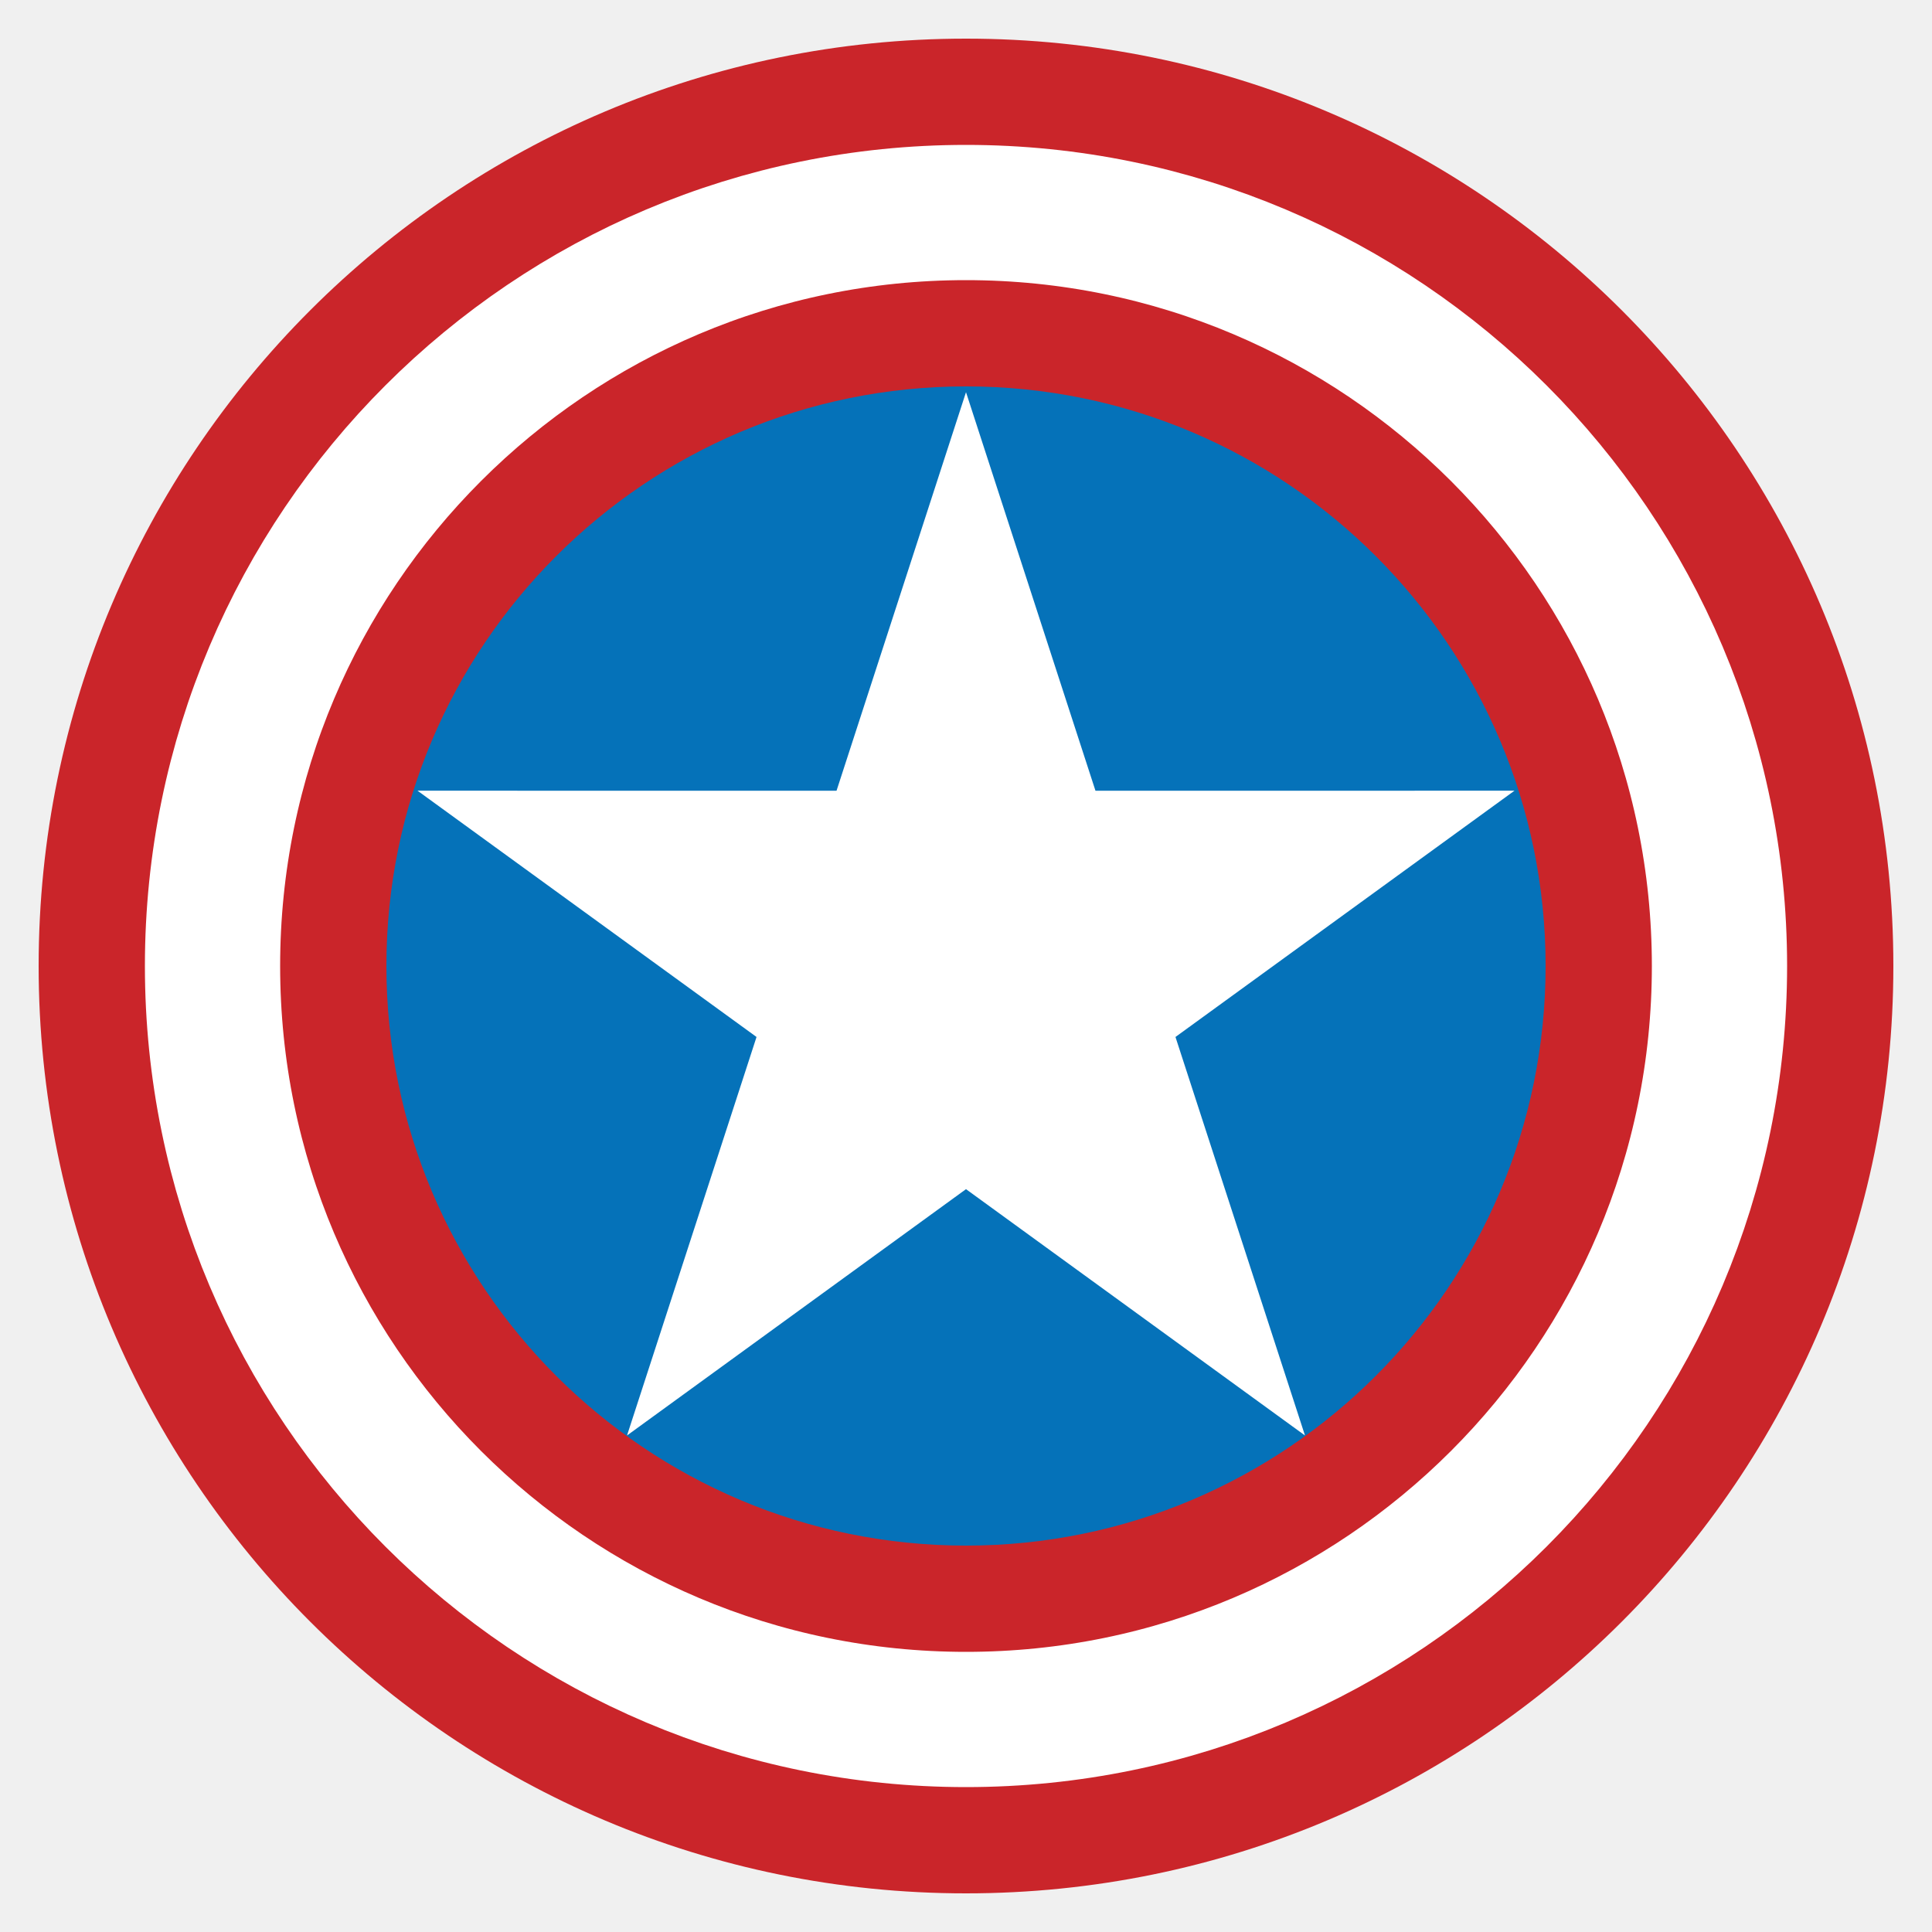
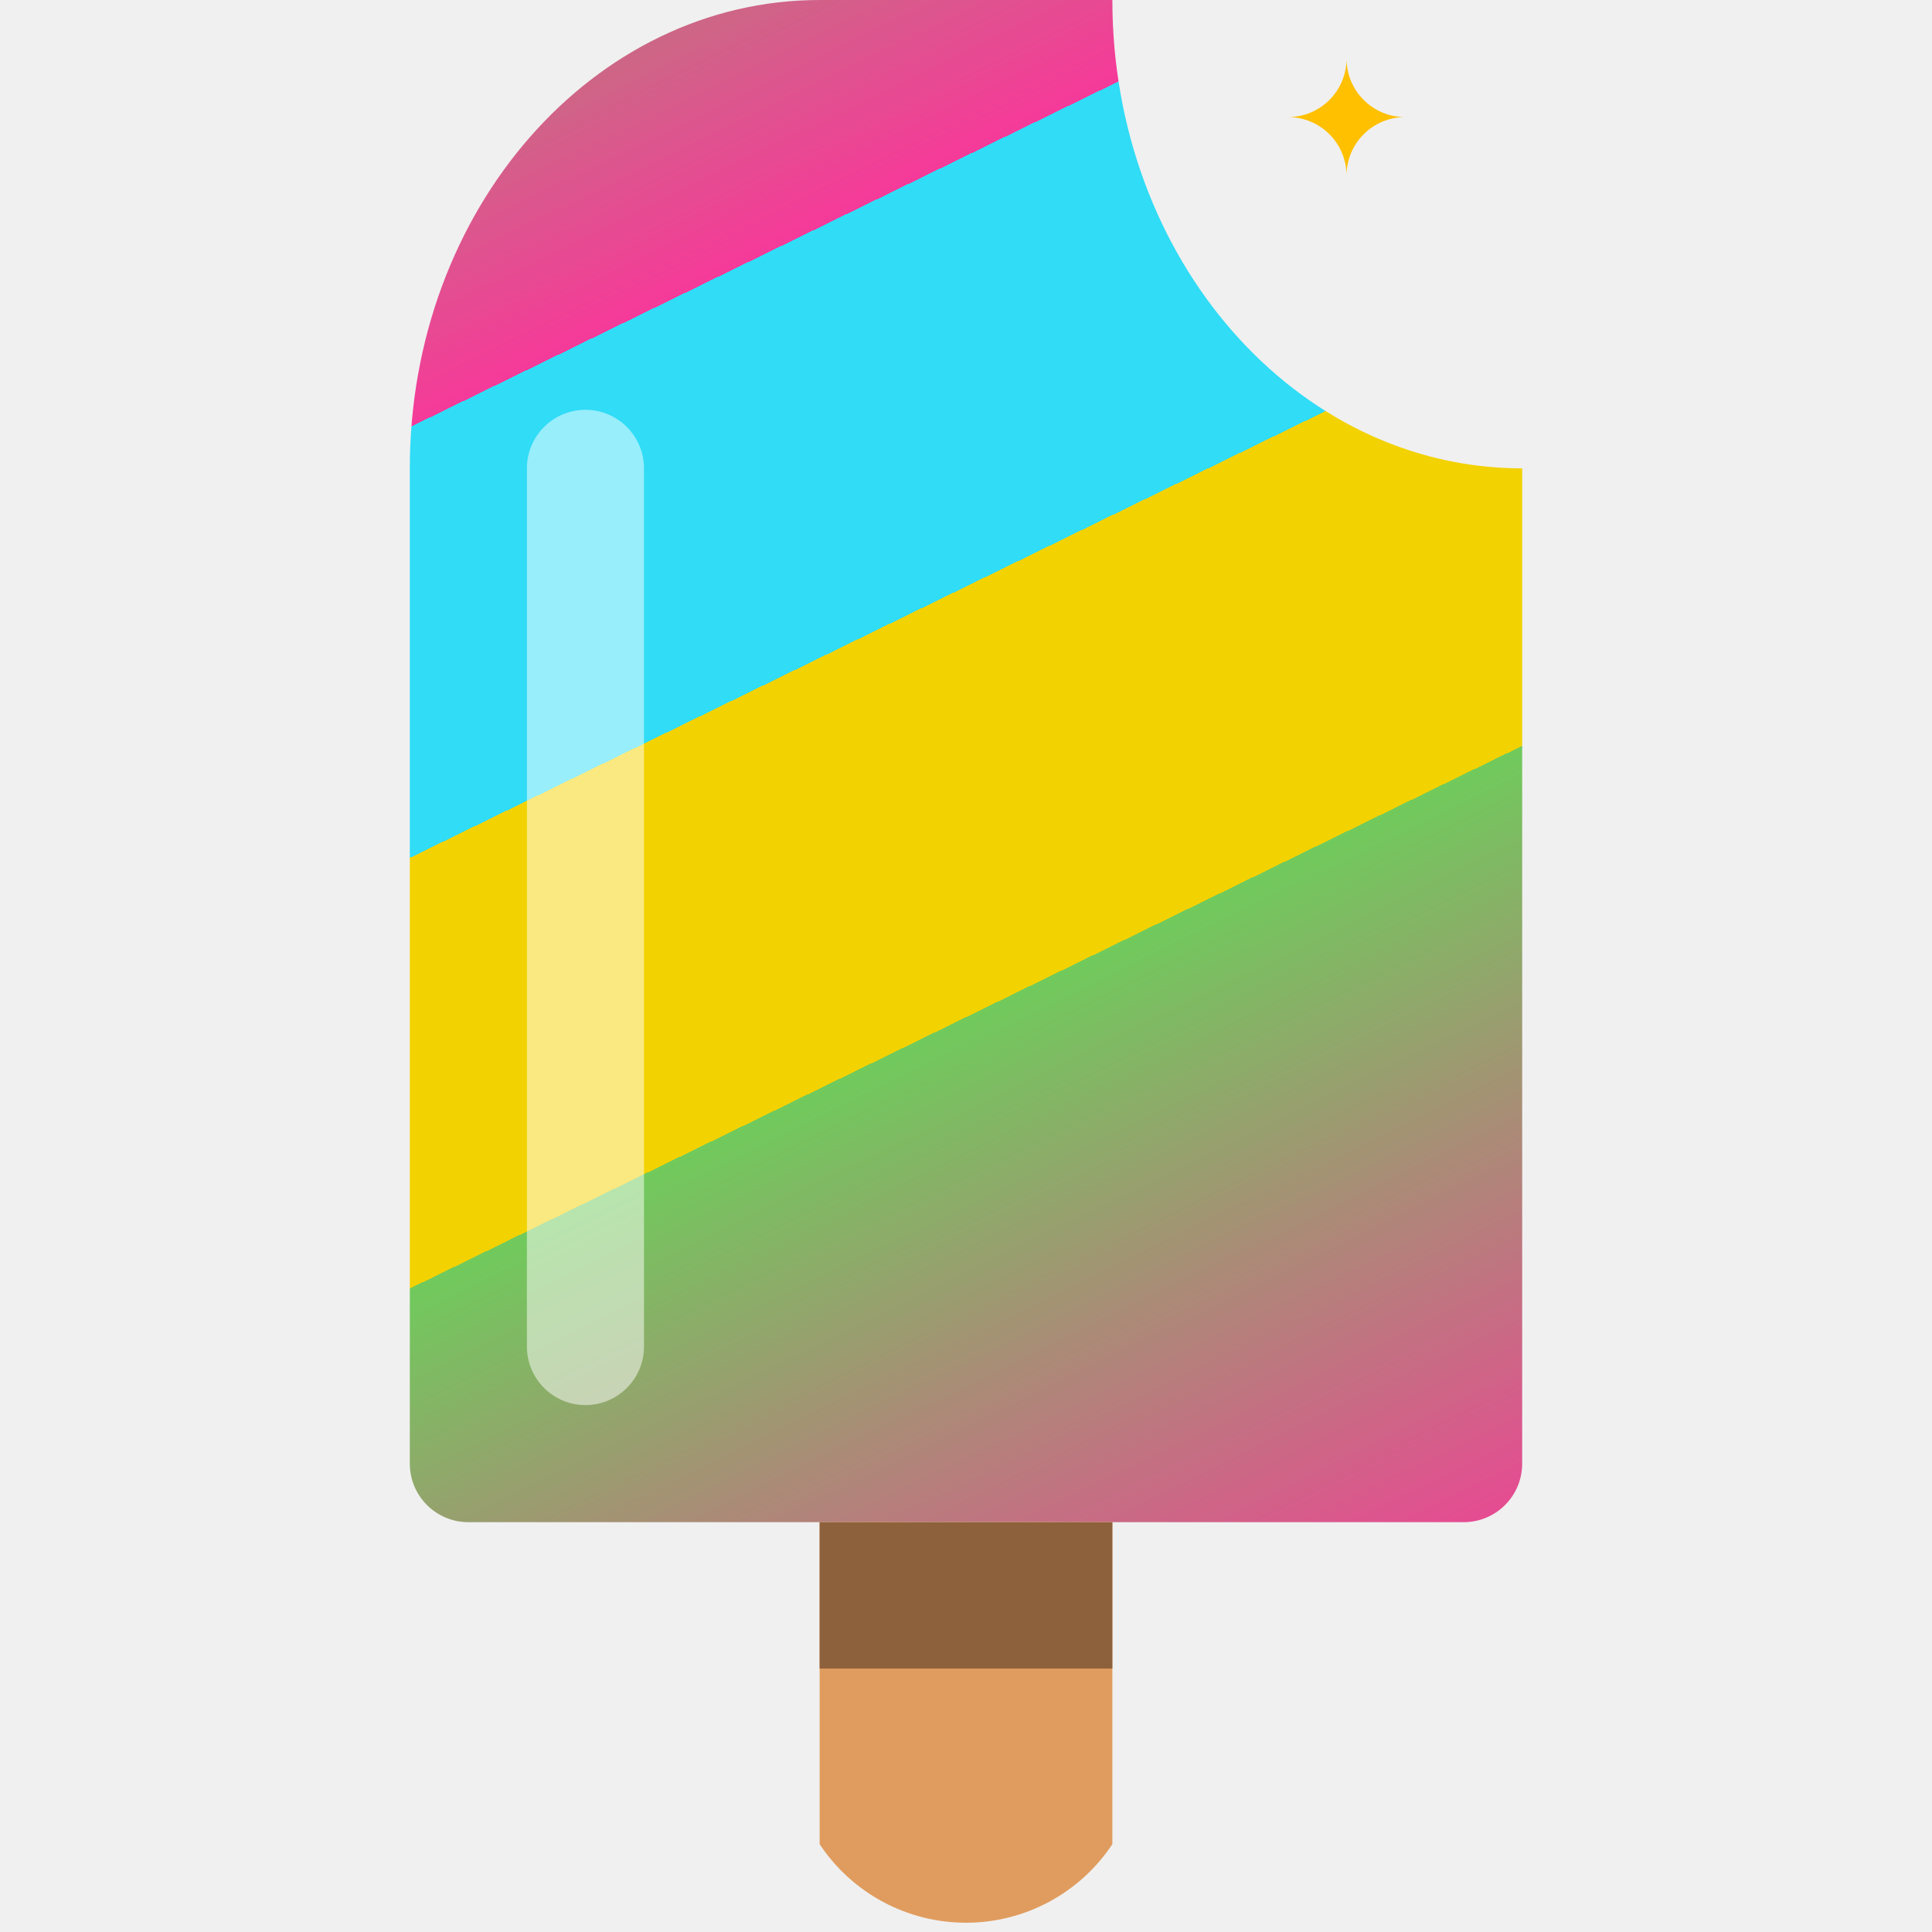
- <svg xmlns="http://www.w3.org/2000/svg" viewBox="-250 -250 500 500">
-   <circle fill="#ca252a" r="240" />
-   <circle fill="#0572b9" r="150" />
-   <circle fill="none" r="195" stroke-width="35" stroke="#fff" />
-   <path transform="scale(2.7) translate(-54 -60)" fill="#fff" d="M 54,5 L 66.409,43.199 L 106.573,43.197 L 74.078,66.803 L 86.492,105 L 54,81.39 L 21.508,105 L 33.922,66.803 L 1.427,43.197 L 41.591,43.199 L 54,5z" />
+ <svg xmlns="http://www.w3.org/2000/svg" version="1.1" width="330px" height="330px" viewBox="0 0 330 330">
+   <defs>
+     <linearGradient id="flavoursGrad" x1="0%" y1="0%" x2="35%" y2="100%" gradientTransform="translate(20, 20);" spreadMethod="repeat">
+       <stop offset="25%" style="stop-color: #f63a99;" />
+       <stop offset="25%" style="stop-color: #30dcf6;" />
+       <stop offset="50%" style="stop-color: #30dcf6;" />
+       <stop offset="50%" style="stop-color: #f2d200;" />
+       <stop offset="75%" style="stop-color: #f2d200;" />
+       <stop offset="75%" style="stop-color: #70ca5c;" />
+     </linearGradient>
+   </defs>
+   <g transform="translate(70, 0)">
+     <path d="M 0 80     A 70 80 0 0 1 70 0     L 120 0     A 70 80 0 0 0 190 80     L 190 250     A 10 10 0 0 1 180 260     L 10 260     A 10 10 0 0 1 0 250     Z" fill="url(#flavoursGrad)" />
+     <path d="M 20 80     A 10 10 0 0 1 40 80     L 40 230     A 10 10 0 0 1 20 230     Z" fill="rgba(255, 255, 255, 0.5)" />
+     <path d="M 70 260     L 120 260     L 120 315     A 30 30 0 0 1 70 315     Z" fill="#E09C5F" />
+     <rect x="70" y="260" width="50" height="25" fill="#8D613B" />
+     <g transform="scale(0.1) translate(1600, 200)">
+       <path id="twinkleStart" d="M -100 0                         A 100 100 0 0 0 0 -100                         A 100 100 0 0 0 100 0                         A 100 100 0 0 0 0 100                         A 100 100 0 0 0 -100 0" fill="#FFC000" />
+     </g>
+   </g>
</svg>
